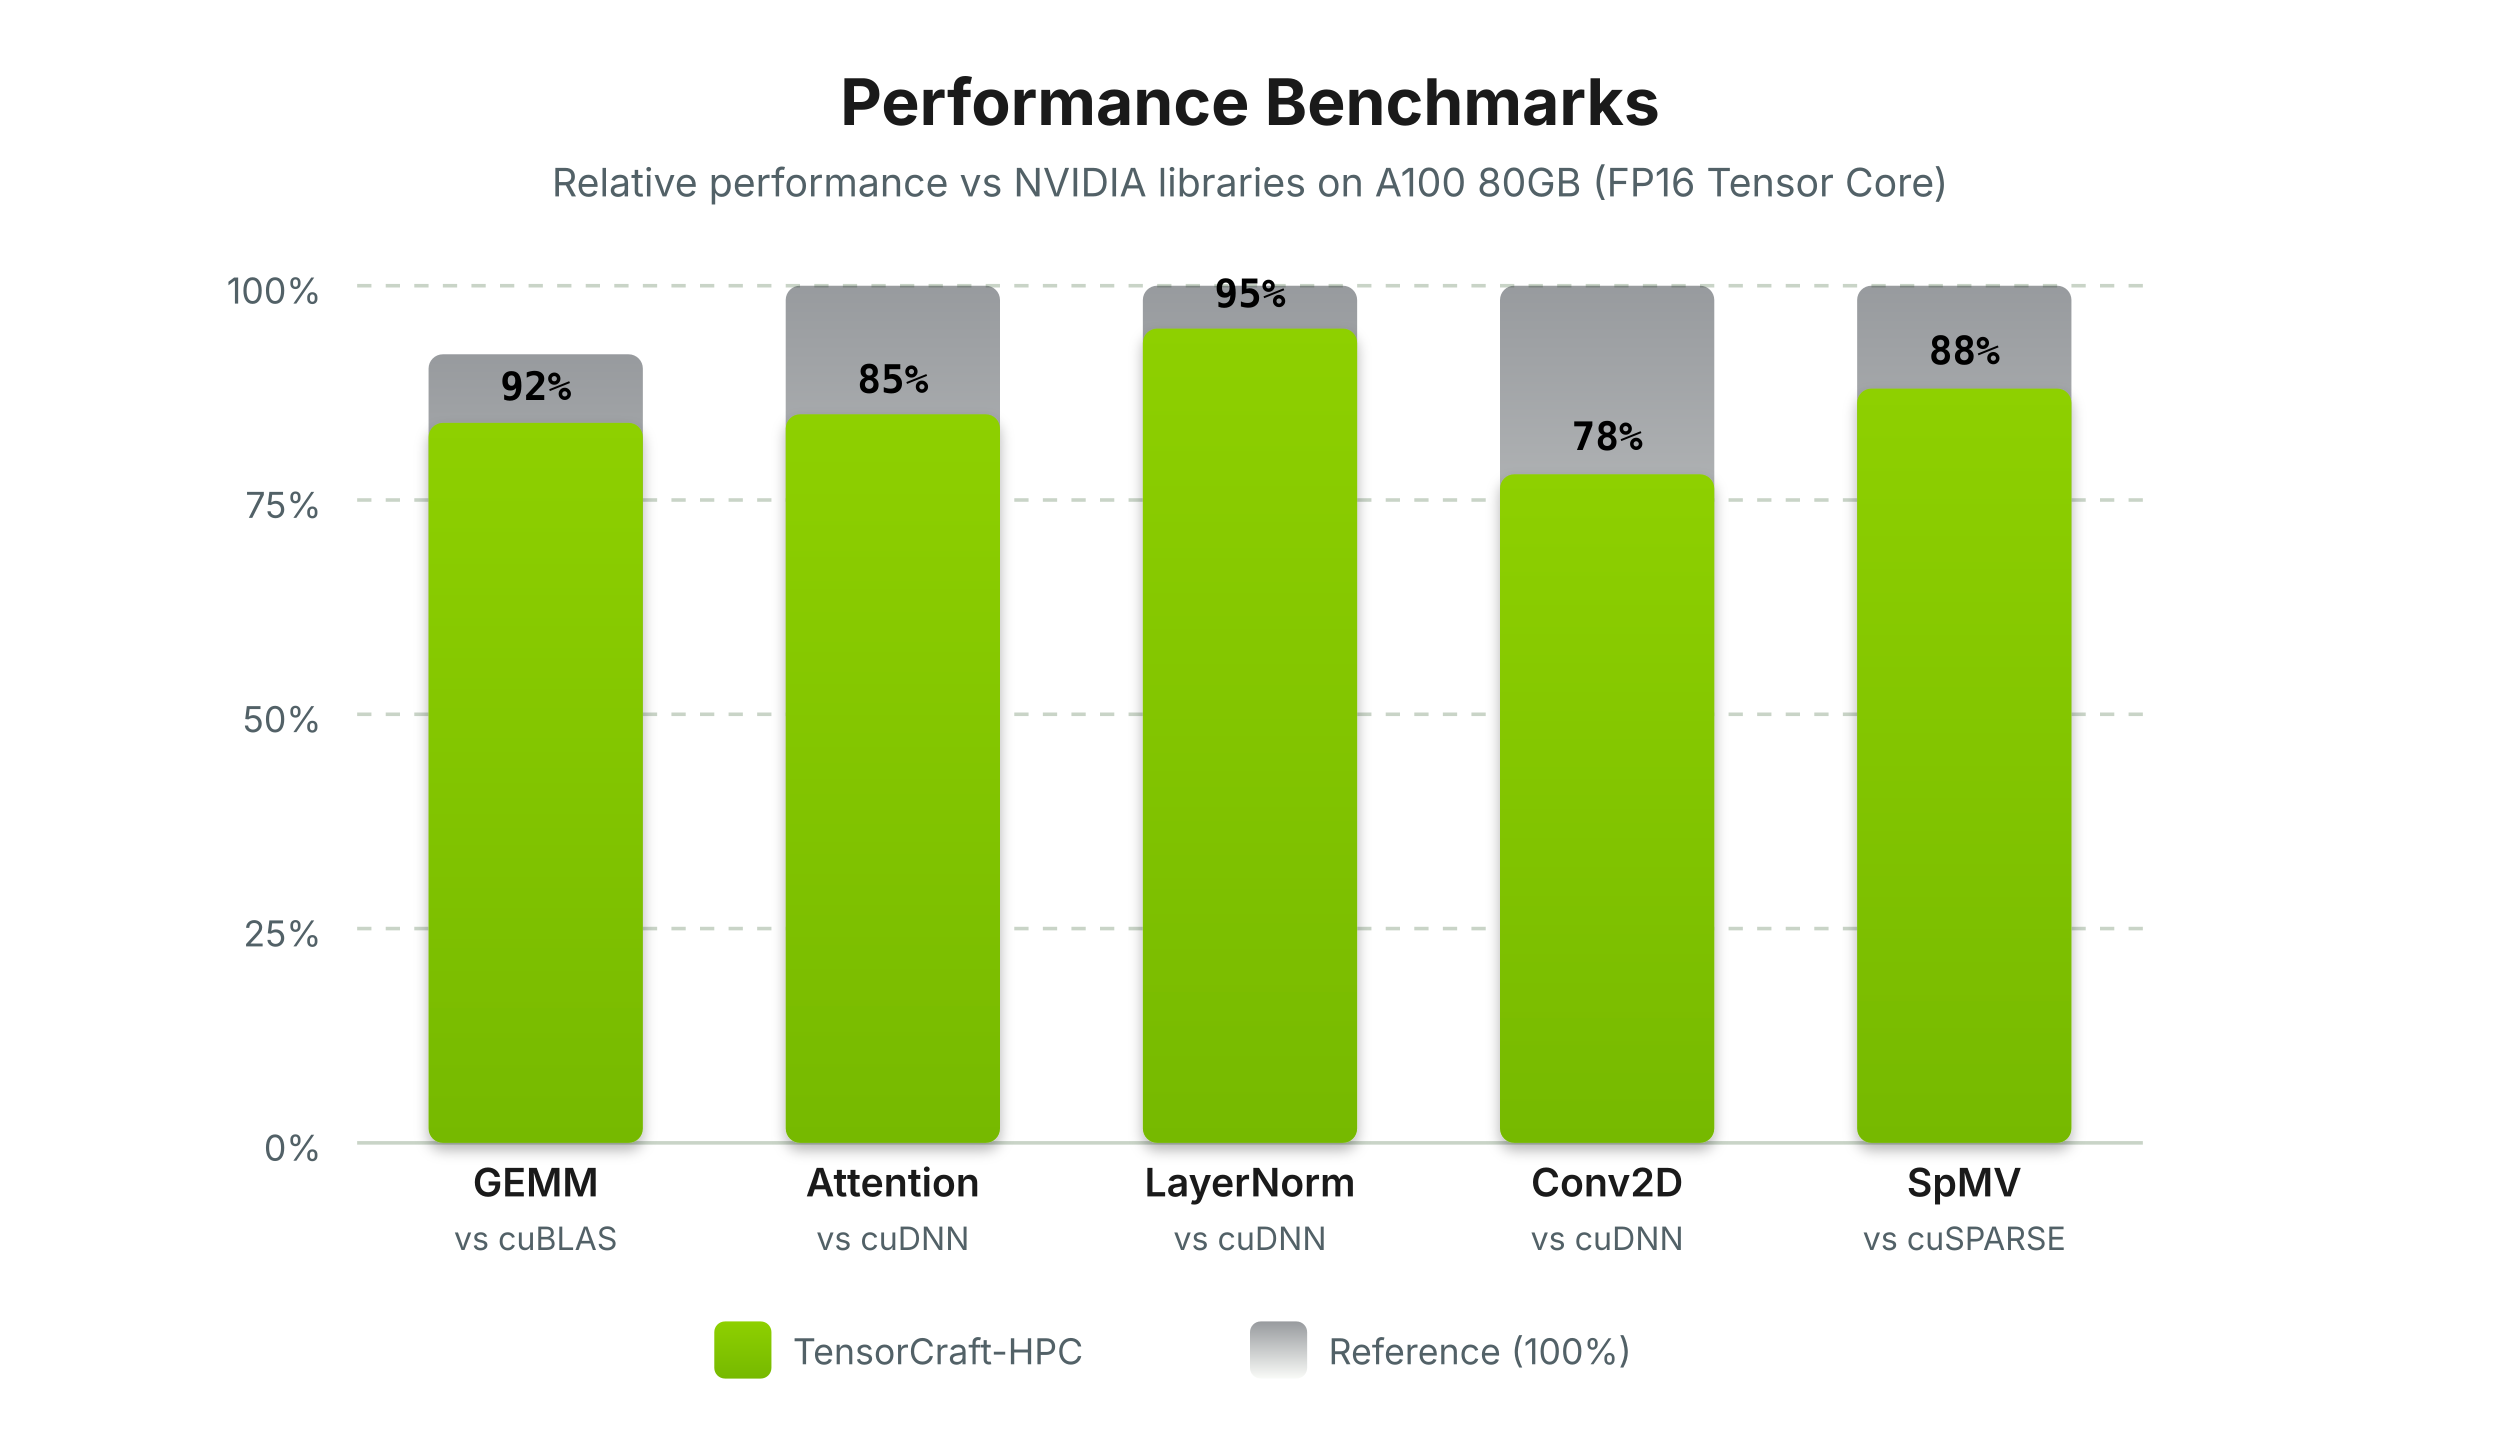
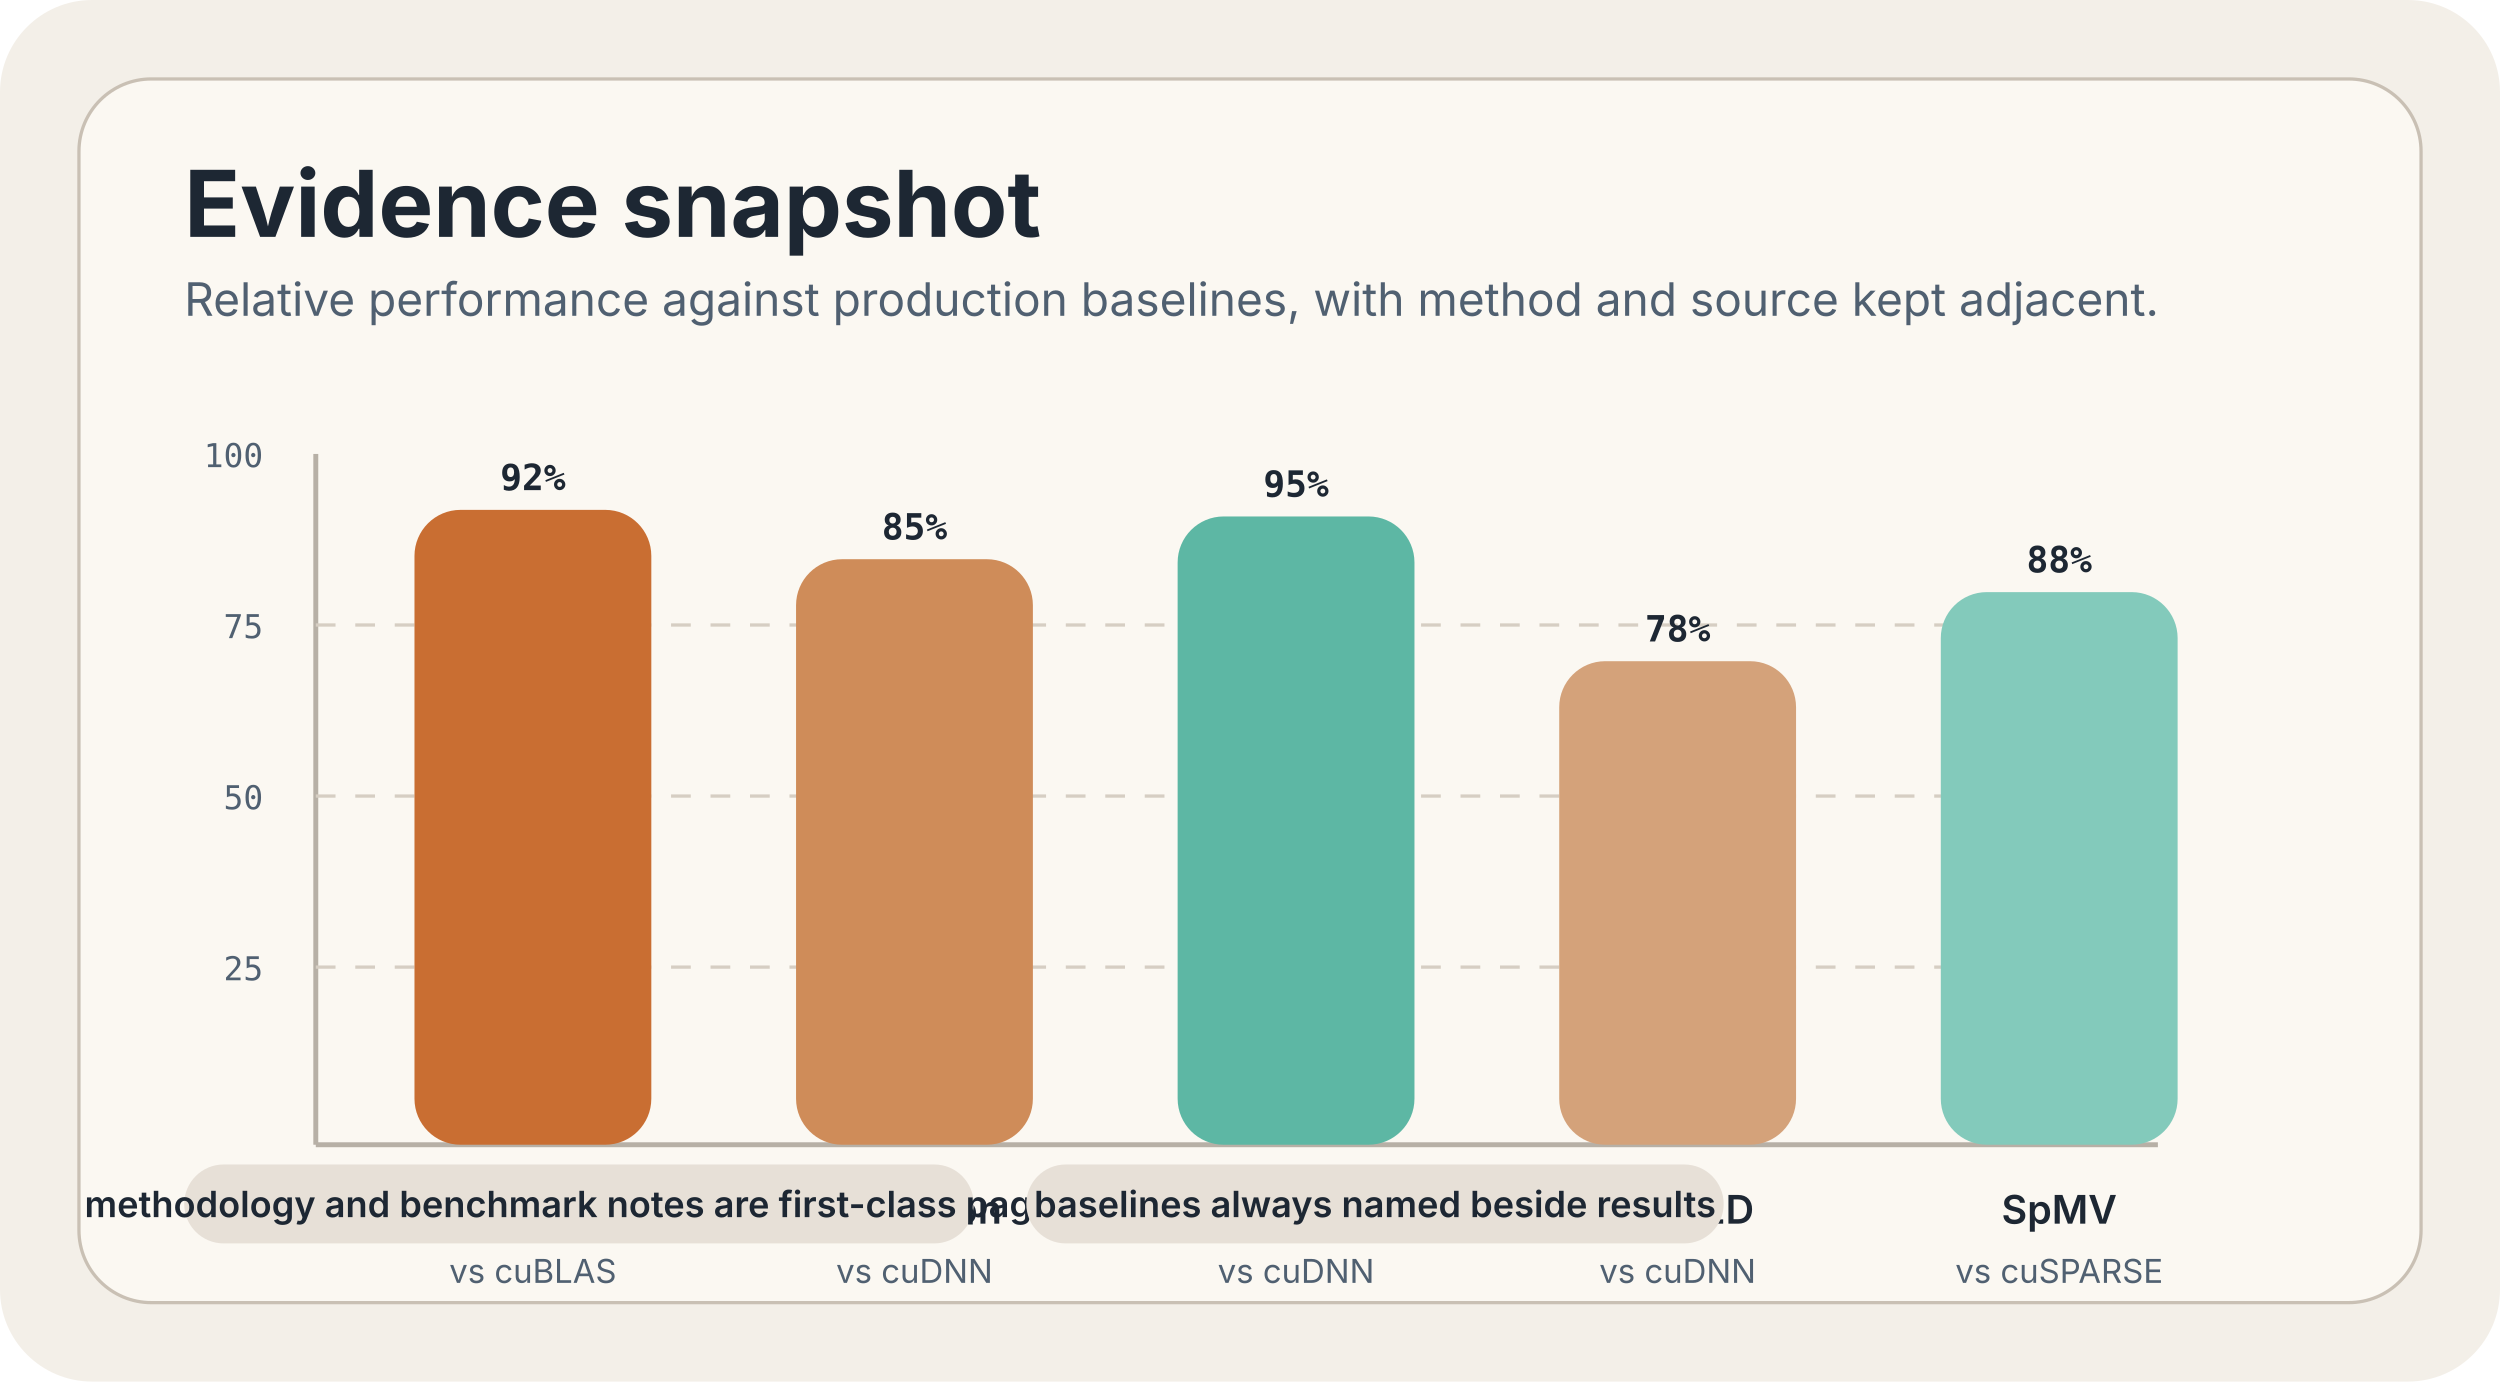
- <svg xmlns="http://www.w3.org/2000/svg" viewBox="0 0 700 400" width="700" height="400">
-   <defs>
-     <linearGradient id="nvidiaGreen" x1="0%" y1="0%" x2="0%" y2="100%">
-       <stop offset="0%" style="stop-color:#8ED000;stop-opacity:1" />
-       <stop offset="100%" style="stop-color:#76B900;stop-opacity:1" />
-     </linearGradient>
-     <linearGradient id="refGrad" x1="0%" y1="0%" x2="0%" y2="100%">
-       <stop offset="0%" style="stop-color:#30363d;stop-opacity:1" />
-       <stop offset="100%" style="stop-color:#F4F7F1;stop-opacity:1" />
-     </linearGradient>
-     <filter id="shadow">
-       <feDropShadow dx="0" dy="2" stdDeviation="2" flood-color="#000" flood-opacity="0.3" />
-     </filter>
-   </defs>
-   <rect width="700" height="400" fill="transparent" />
-   <text x="350" y="35" text-anchor="middle" font-family="Inter, system-ui, sans-serif" font-size="18" font-weight="700" fill="#1A1A1A">
-     Performance Benchmarks
-   </text>
-   <text x="350" y="55" text-anchor="middle" font-family="Inter, system-ui, sans-serif" font-size="11" fill="#526167">
-     Relative performance vs NVIDIA libraries on A100 80GB (FP16 Tensor Core)
-   </text>
-   <g transform="translate(100, 80)">
-     <line x1="0" y1="0" x2="500" y2="0" stroke="#C9D4C7" stroke-width="1" stroke-dasharray="4,4" />
-     <line x1="0" y1="60" x2="500" y2="60" stroke="#C9D4C7" stroke-width="1" stroke-dasharray="4,4" />
-     <line x1="0" y1="120" x2="500" y2="120" stroke="#C9D4C7" stroke-width="1" stroke-dasharray="4,4" />
-     <line x1="0" y1="180" x2="500" y2="180" stroke="#C9D4C7" stroke-width="1" stroke-dasharray="4,4" />
-     <line x1="0" y1="240" x2="500" y2="240" stroke="#C9D4C7" stroke-width="1" />
-     <text x="-10" y="5" text-anchor="end" font-family="Inter, system-ui, sans-serif" font-size="10" fill="#526167">100%</text>
-     <text x="-10" y="65" text-anchor="end" font-family="Inter, system-ui, sans-serif" font-size="10" fill="#526167">75%</text>
-     <text x="-10" y="125" text-anchor="end" font-family="Inter, system-ui, sans-serif" font-size="10" fill="#526167">50%</text>
-     <text x="-10" y="185" text-anchor="end" font-family="Inter, system-ui, sans-serif" font-size="10" fill="#526167">25%</text>
-     <text x="-10" y="245" text-anchor="end" font-family="Inter, system-ui, sans-serif" font-size="10" fill="#526167">0%</text>
-     <g transform="translate(20, 0)">
-       <rect x="0" y="19.2" width="60" height="220.8" rx="4" fill="url(#refGrad)" opacity="0.5" />
-       <rect x="0" y="38.4" width="60" height="201.6" rx="4" fill="url(#nvidiaGreen)" filter="url(#shadow)" />
-       <text x="30" y="255" text-anchor="middle" font-family="Inter, system-ui, sans-serif" font-size="11" font-weight="600" fill="#1A1A1A">GEMM</text>
-       <text x="30" y="270" text-anchor="middle" font-family="Inter, system-ui, sans-serif" font-size="9" fill="#526167">vs cuBLAS</text>
-       <text x="30" y="32" text-anchor="middle" font-family="JetBrains Mono, monospace" font-size="11" font-weight="600" fill="#000">92%</text>
+ <svg xmlns="http://www.w3.org/2000/svg" viewBox="0 0 760 420" width="760" height="420" fill="none">
+   <rect width="760" height="420" rx="28" fill="#F3EFE8" />
+   <rect x="24" y="24" width="712" height="372" rx="22" fill="#FBF8F2" stroke="#C9C0B4" />
+   <text x="56" y="72" fill="#1D2733" font-family="Inter, Arial, sans-serif" font-size="28" font-weight="700">Evidence snapshot</text>
+   <text x="56" y="96" fill="#506071" font-family="Inter, Arial, sans-serif" font-size="14">Relative performance against production baselines, with method and source kept adjacent.</text>
+   <g transform="translate(96 138)">
+     <line x1="0" y1="0" x2="0" y2="210" stroke="#B7B0A6" stroke-width="1.5" />
+     <line x1="0" y1="210" x2="560" y2="210" stroke="#B7B0A6" stroke-width="1.5" />
+     <line x1="0" y1="52" x2="560" y2="52" stroke="#D6CEC3" stroke-dasharray="6 6" />
+     <line x1="0" y1="104" x2="560" y2="104" stroke="#D6CEC3" stroke-dasharray="6 6" />
+     <line x1="0" y1="156" x2="560" y2="156" stroke="#D6CEC3" stroke-dasharray="6 6" />
+     <text x="-16" y="4" text-anchor="end" fill="#506071" font-family="JetBrains Mono, monospace" font-size="10">100</text>
+     <text x="-16" y="56" text-anchor="end" fill="#506071" font-family="JetBrains Mono, monospace" font-size="10">75</text>
+     <text x="-16" y="108" text-anchor="end" fill="#506071" font-family="JetBrains Mono, monospace" font-size="10">50</text>
+     <text x="-16" y="160" text-anchor="end" fill="#506071" font-family="JetBrains Mono, monospace" font-size="10">25</text>
+     <g transform="translate(30 0)">
+       <rect y="17" width="72" height="193" rx="14" fill="#C96E32" />
+       <text x="36" y="11" text-anchor="middle" fill="#1D2733" font-family="JetBrains Mono, monospace" font-size="11" font-weight="600">92%</text>
+       <text x="36" y="234" text-anchor="middle" fill="#1D2733" font-family="Inter, Arial, sans-serif" font-size="12" font-weight="600">GEMM</text>
+       <text x="36" y="252" text-anchor="middle" fill="#506071" font-family="Inter, Arial, sans-serif" font-size="10">vs cuBLAS</text>
    </g>
-     <g transform="translate(120, 0)">
-       <rect x="0" y="0" width="60" height="240" rx="4" fill="url(#refGrad)" opacity="0.5" />
-       <rect x="0" y="36" width="60" height="204" rx="4" fill="url(#nvidiaGreen)" filter="url(#shadow)" />
-       <text x="30" y="255" text-anchor="middle" font-family="Inter, system-ui, sans-serif" font-size="11" font-weight="600" fill="#1A1A1A">Attention</text>
-       <text x="30" y="270" text-anchor="middle" font-family="Inter, system-ui, sans-serif" font-size="9" fill="#526167">vs cuDNN</text>
-       <text x="30" y="30" text-anchor="middle" font-family="JetBrains Mono, monospace" font-size="11" font-weight="600" fill="#000">85%</text>
+     <g transform="translate(146 15)">
+       <rect y="17" width="72" height="178" rx="14" fill="#CF8C59" />
+       <text x="36" y="11" text-anchor="middle" fill="#1D2733" font-family="JetBrains Mono, monospace" font-size="11" font-weight="600">85%</text>
+       <text x="36" y="219" text-anchor="middle" fill="#1D2733" font-family="Inter, Arial, sans-serif" font-size="12" font-weight="600">Attention</text>
+       <text x="36" y="237" text-anchor="middle" fill="#506071" font-family="Inter, Arial, sans-serif" font-size="10">vs cuDNN</text>
    </g>
-     <g transform="translate(220, 0)">
-       <rect x="0" y="0" width="60" height="240" rx="4" fill="url(#refGrad)" opacity="0.5" />
-       <rect x="0" y="12" width="60" height="228" rx="4" fill="url(#nvidiaGreen)" filter="url(#shadow)" />
-       <text x="30" y="255" text-anchor="middle" font-family="Inter, system-ui, sans-serif" font-size="11" font-weight="600" fill="#1A1A1A">LayerNorm</text>
-       <text x="30" y="270" text-anchor="middle" font-family="Inter, system-ui, sans-serif" font-size="9" fill="#526167">vs cuDNN</text>
-       <text x="30" y="6" text-anchor="middle" font-family="JetBrains Mono, monospace" font-size="11" font-weight="600" fill="#000">95%</text>
+     <g transform="translate(262 2)">
+       <rect y="17" width="72" height="191" rx="14" fill="#5DB7A4" />
+       <text x="36" y="11" text-anchor="middle" fill="#1D2733" font-family="JetBrains Mono, monospace" font-size="11" font-weight="600">95%</text>
+       <text x="36" y="232" text-anchor="middle" fill="#1D2733" font-family="Inter, Arial, sans-serif" font-size="12" font-weight="600">LayerNorm</text>
+       <text x="36" y="250" text-anchor="middle" fill="#506071" font-family="Inter, Arial, sans-serif" font-size="10">vs cuDNN</text>
    </g>
-     <g transform="translate(320, 0)">
-       <rect x="0" y="0" width="60" height="240" rx="4" fill="url(#refGrad)" opacity="0.5" />
-       <rect x="0" y="52.8" width="60" height="187.2" rx="4" fill="url(#nvidiaGreen)" filter="url(#shadow)" />
-       <text x="30" y="255" text-anchor="middle" font-family="Inter, system-ui, sans-serif" font-size="11" font-weight="600" fill="#1A1A1A">Conv2D</text>
-       <text x="30" y="270" text-anchor="middle" font-family="Inter, system-ui, sans-serif" font-size="9" fill="#526167">vs cuDNN</text>
-       <text x="30" y="46" text-anchor="middle" font-family="JetBrains Mono, monospace" font-size="11" font-weight="600" fill="#000">78%</text>
+     <g transform="translate(378 46)">
+       <rect y="17" width="72" height="147" rx="14" fill="#D4A27A" />
+       <text x="36" y="11" text-anchor="middle" fill="#1D2733" font-family="JetBrains Mono, monospace" font-size="11" font-weight="600">78%</text>
+       <text x="36" y="188" text-anchor="middle" fill="#1D2733" font-family="Inter, Arial, sans-serif" font-size="12" font-weight="600">Conv2D</text>
+       <text x="36" y="206" text-anchor="middle" fill="#506071" font-family="Inter, Arial, sans-serif" font-size="10">vs cuDNN</text>
    </g>
-     <g transform="translate(420, 0)">
-       <rect x="0" y="0" width="60" height="240" rx="4" fill="url(#refGrad)" opacity="0.5" />
-       <rect x="0" y="28.8" width="60" height="211.2" rx="4" fill="url(#nvidiaGreen)" filter="url(#shadow)" />
-       <text x="30" y="255" text-anchor="middle" font-family="Inter, system-ui, sans-serif" font-size="11" font-weight="600" fill="#1A1A1A">SpMV</text>
-       <text x="30" y="270" text-anchor="middle" font-family="Inter, system-ui, sans-serif" font-size="9" fill="#526167">vs cuSPARSE</text>
-       <text x="30" y="22" text-anchor="middle" font-family="JetBrains Mono, monospace" font-size="11" font-weight="600" fill="#000">88%</text>
+     <g transform="translate(494 25)">
+       <rect y="17" width="72" height="168" rx="14" fill="#83CABB" />
+       <text x="36" y="11" text-anchor="middle" fill="#1D2733" font-family="JetBrains Mono, monospace" font-size="11" font-weight="600">88%</text>
+       <text x="36" y="209" text-anchor="middle" fill="#1D2733" font-family="Inter, Arial, sans-serif" font-size="12" font-weight="600">SpMV</text>
+       <text x="36" y="227" text-anchor="middle" fill="#506071" font-family="Inter, Arial, sans-serif" font-size="10">vs cuSPARSE</text>
    </g>
  </g>
-   <g transform="translate(200, 370)">
-     <rect x="0" y="0" width="16" height="16" rx="3" fill="url(#nvidiaGreen)" />
-     <text x="22" y="12" font-family="Inter, system-ui, sans-serif" font-size="10" fill="#526167">TensorCraft-HPC</text>
-     <rect x="150" y="0" width="16" height="16" rx="3" fill="url(#refGrad)" opacity="0.5" />
-     <text x="172" y="12" font-family="Inter, system-ui, sans-serif" font-size="10" fill="#526167">Reference (100%)</text>
+   <g transform="translate(56 354)">
+     <rect width="240" height="24" rx="12" fill="#E7E0D7" />
+     <text x="120" y="16" text-anchor="middle" fill="#1D2733" font-family="Inter, Arial, sans-serif" font-size="11" font-weight="600">methodology and benchmark notes are first-class pages</text>
+     <rect x="256" width="212" height="24" rx="12" fill="#E7E0D7" />
+     <text x="362" y="16" text-anchor="middle" fill="#1D2733" font-family="Inter, Arial, sans-serif" font-size="11" font-weight="600">baselines always named beside results</text>
  </g>
</svg>
